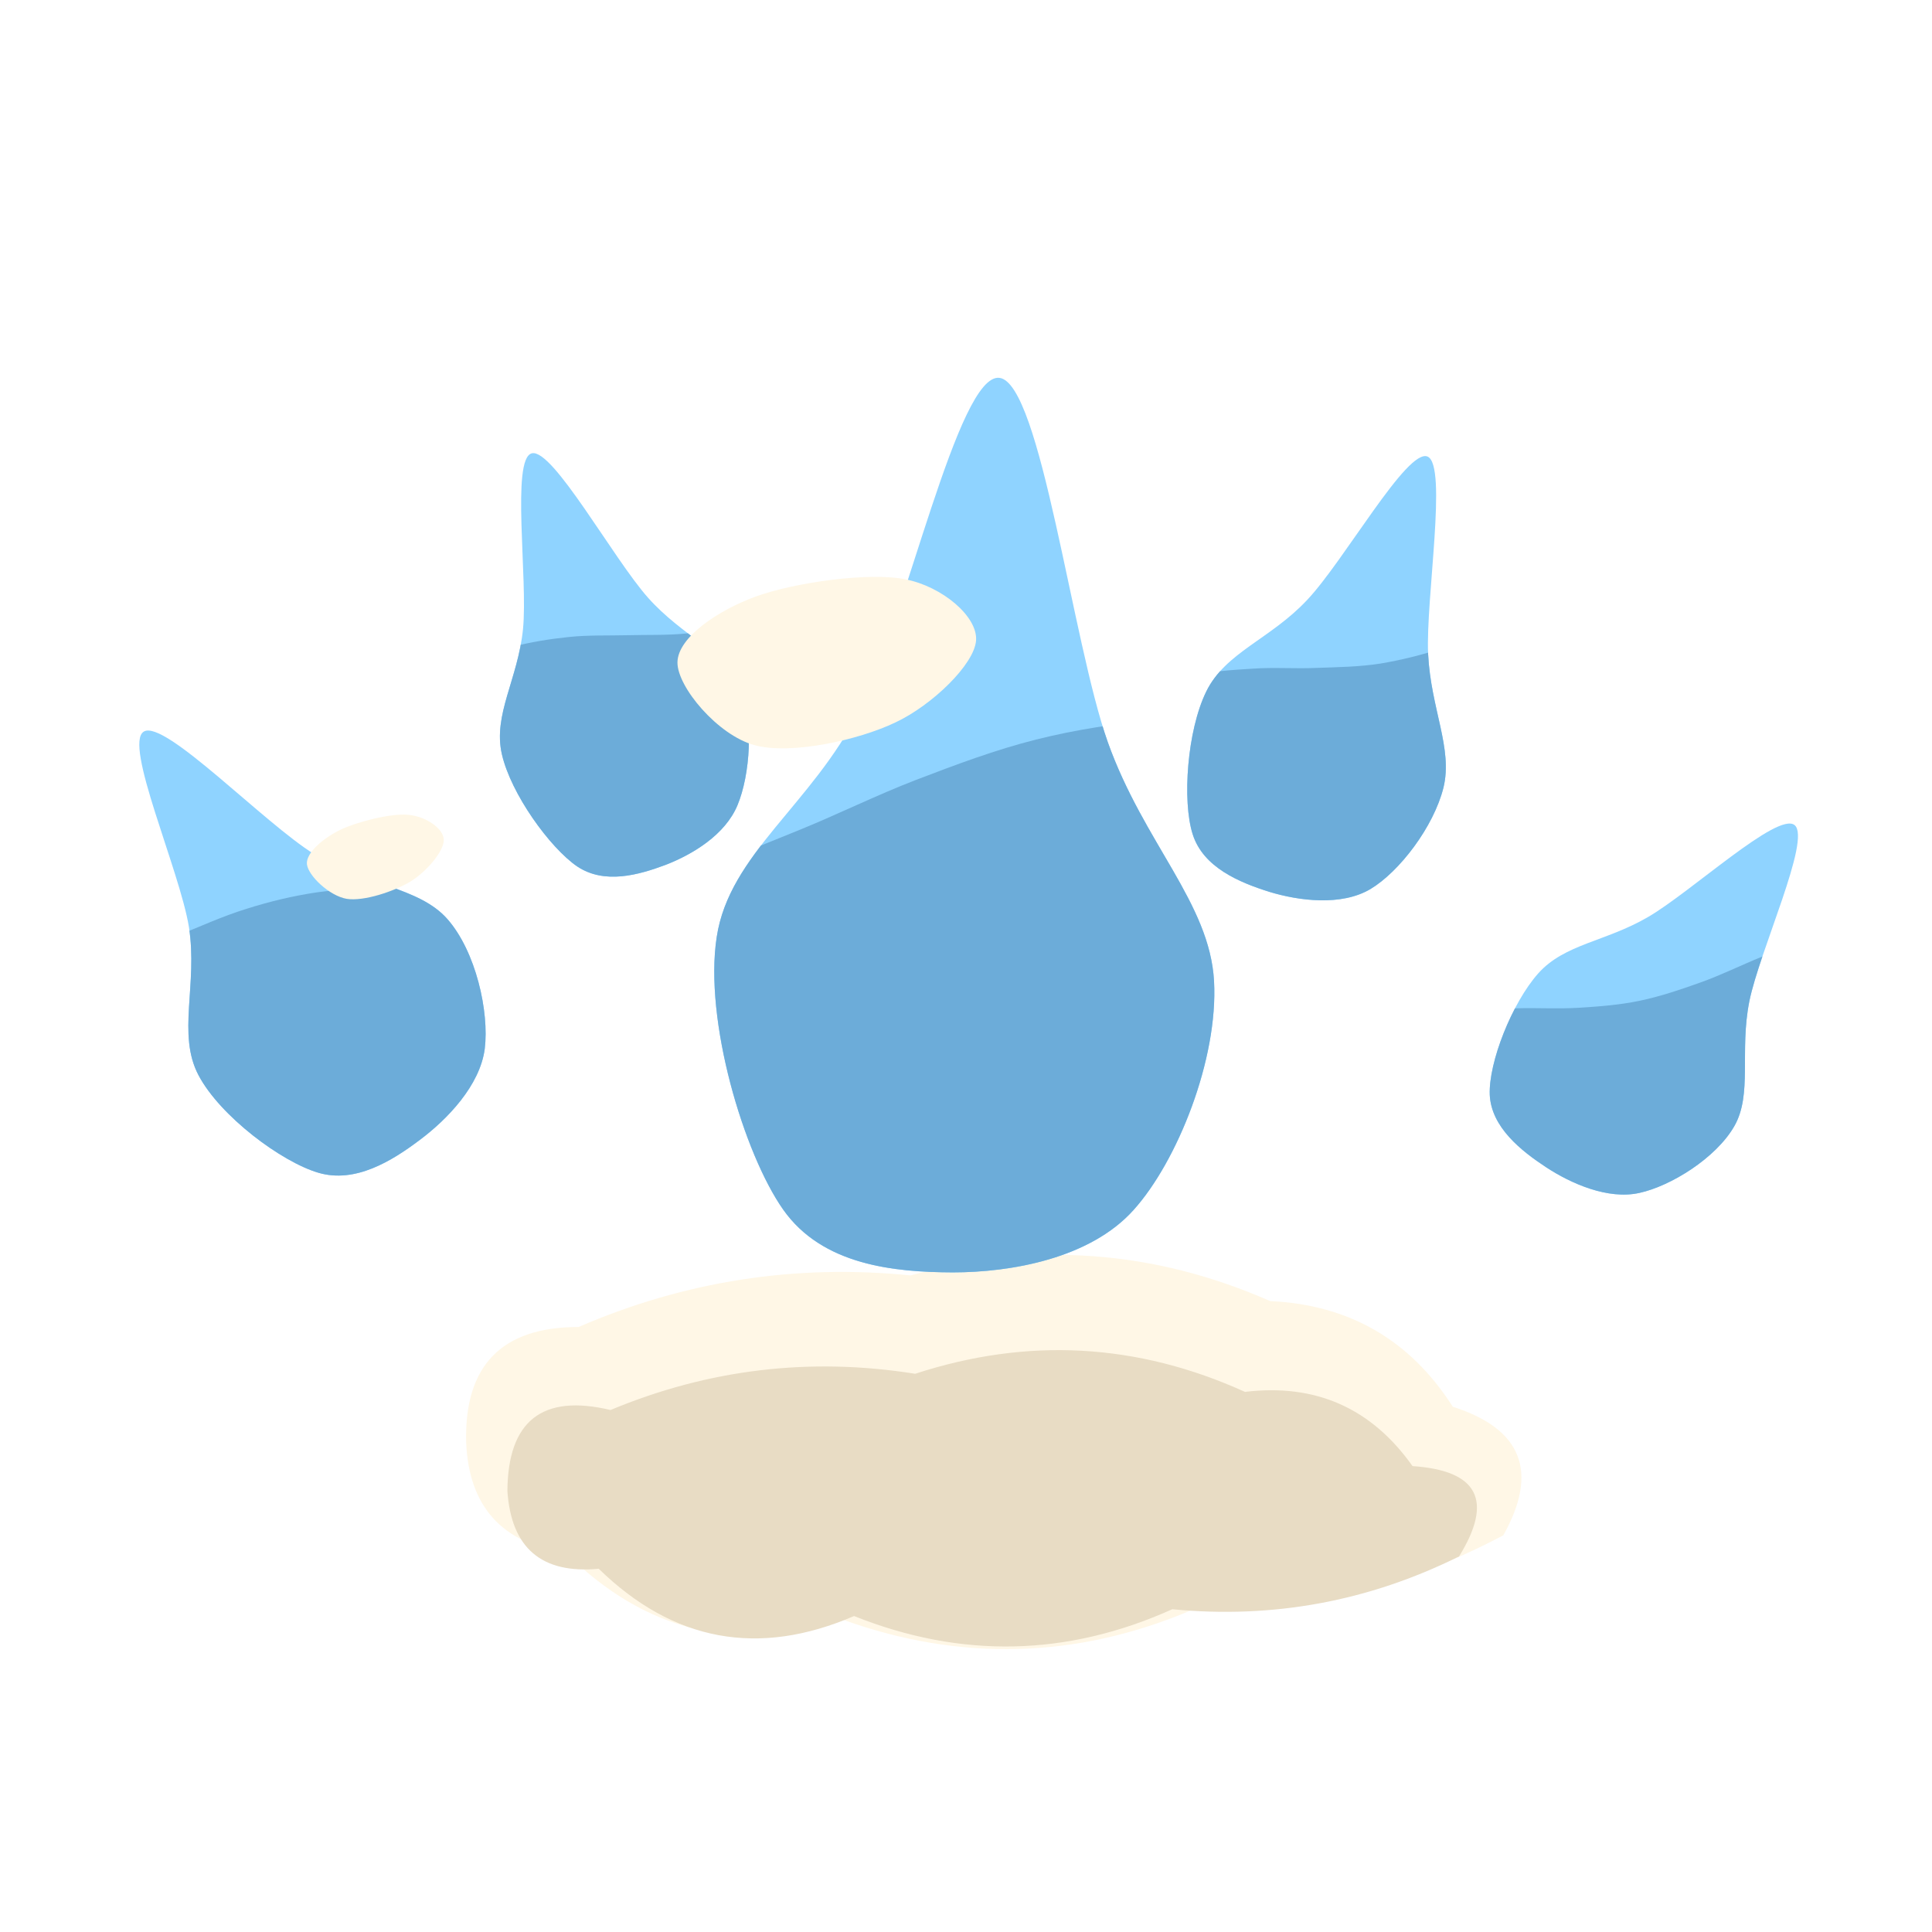
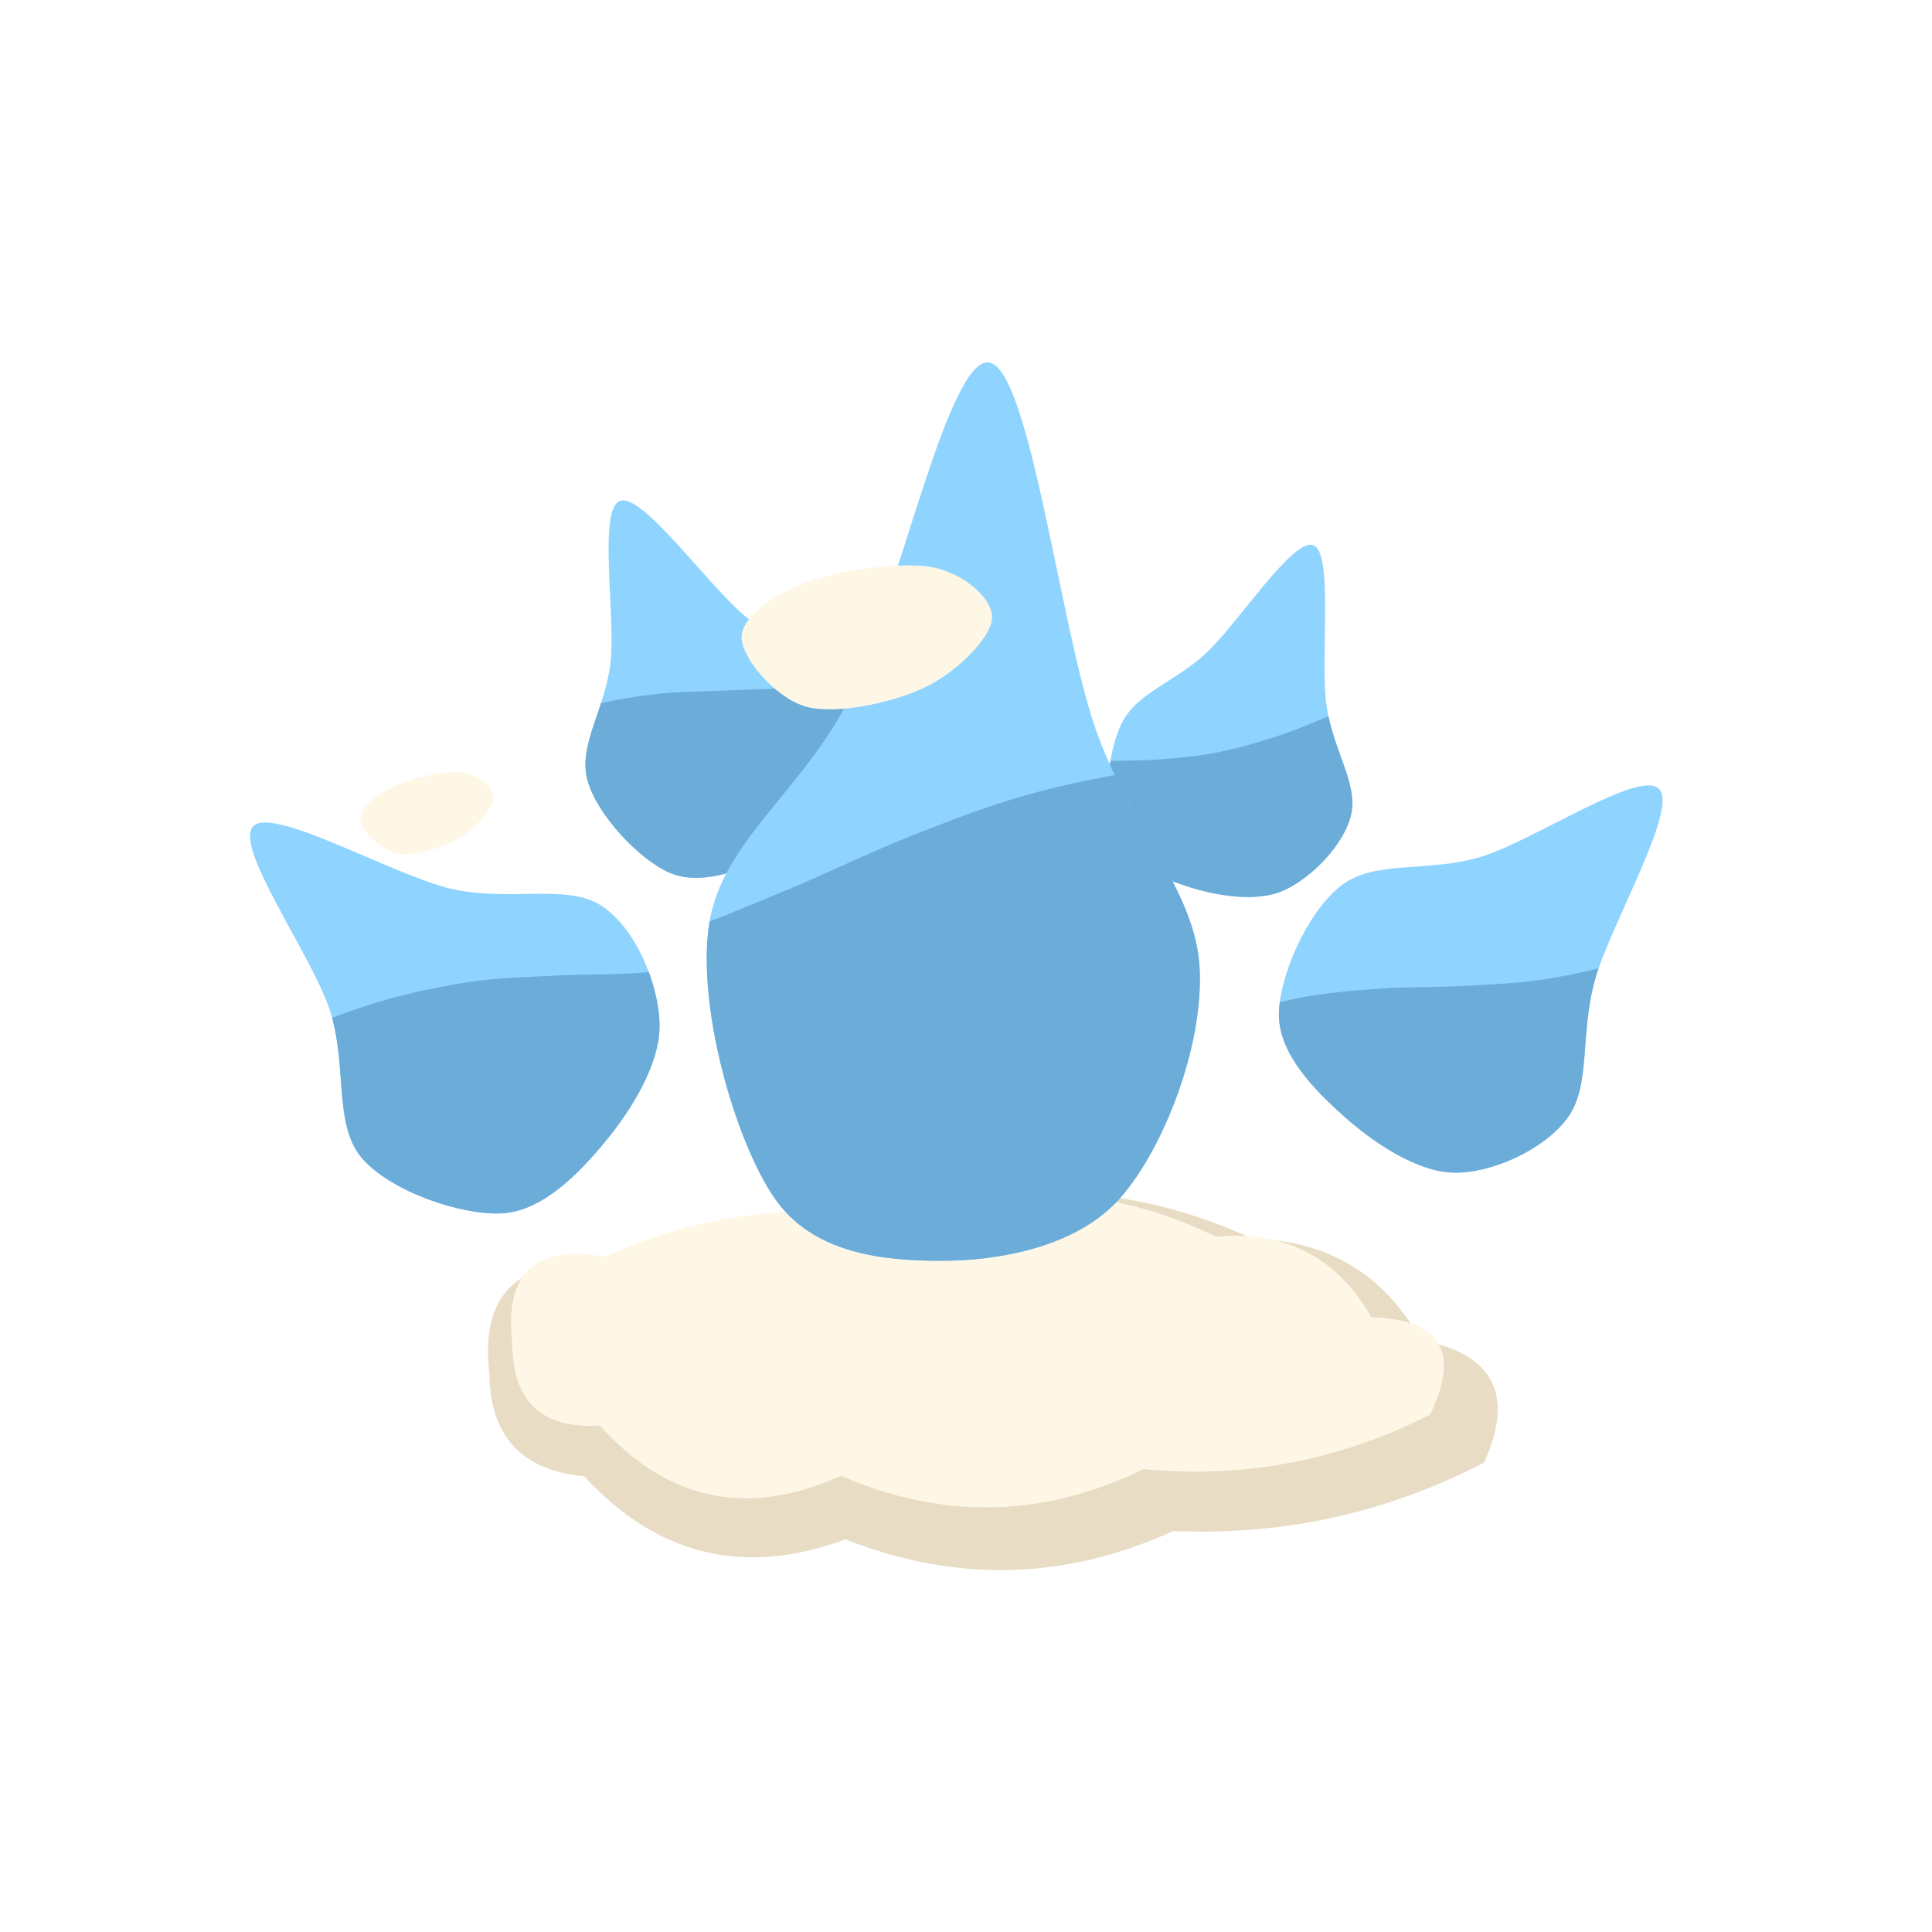
<svg xmlns="http://www.w3.org/2000/svg" width="768" height="768" viewBox="0 0 768 768">
  <defs>
    <clipPath id="k1">
-       <path d="M57.2,290.8 C65.5,285.9 104.9,327.2 125.0,339.6 C145.1,352.0 166.6,352.5 177.9,365.4 C189.2,378.3 194.5,402.2 192.7,416.9 C190.8,431.5 177.8,445.0 166.8,453.2 C155.8,461.5 141.2,470.5 126.6,466.2 C111.9,461.9 87.5,443.7 78.9,427.4 C70.3,411.1 78.7,391.3 75.1,368.5 C71.4,345.8 48.9,295.6 57.2,290.8 Z" />
+       <path d="M72.7,320.4 C81.6,311.5 134.3,342.1 159.9,348.0 C185.4,353.8 210.6,345.5 225.9,355.4 C241.2,365.4 251.3,390.4 251.5,407.8 C251.8,425.1 238.8,445.8 227.3,459.6 C215.8,473.4 200.2,489.6 182.4,490.8 C164.6,491.9 133.1,481.3 120.4,466.4 C107.8,451.4 114.3,425.6 106.3,401.2 C98.3,376.9 63.8,329.3 72.7,320.4 Z" />
    </clipPath>
    <clipPath id="k2">
-       <path d="M211.4,180.2 C219.7,178.1 243.8,222.1 257.6,237.6 C271.3,253.0 288.1,259.0 294.0,272.7 C299.9,286.5 298.1,308.2 293.2,320.0 C288.3,331.9 275.2,339.7 264.6,343.8 C253.9,347.8 240.3,351.7 229.4,344.4 C218.6,337.0 203.1,315.6 199.5,299.8 C195.9,284.1 205.9,270.0 207.9,250.1 C209.9,230.1 203.1,182.3 211.4,180.2 Z" />
+       <path d="M691.5,304.1 C699.8,313.1 670.0,363.9 663.2,388.0 C656.5,412.1 661.5,434.5 651.2,448.7 C640.9,462.8 617.9,473.1 601.5,472.9 C585.0,472.8 565.4,459.5 552.5,447.9 C539.6,436.4 524.3,420.7 524.1,403.8 C523.9,386.9 536.5,358.3 551.3,346.7 C566.1,335.0 589.6,341.0 613.0,333.9 C636.3,326.8 683.1,295.0 691.5,304.1 Z" />
    </clipPath>
    <clipPath id="k3">
-       <path d="M567.5,181.5 C575.5,185.1 566.7,238.1 567.7,260.0 C568.8,281.9 577.6,297.5 573.8,313.1 C569.9,328.7 556.3,346.5 544.8,353.4 C533.2,360.3 516.3,358.1 504.5,354.5 C492.8,350.8 478.3,344.9 474.1,331.6 C469.9,318.4 471.9,290.4 479.5,274.9 C487.1,259.3 505.0,254.1 519.6,238.5 C534.3,223.0 559.4,178.0 567.5,181.5 Z" />
+       <path d="M234.2,177.2 C244.1,173.8 273.0,214.7 289.4,228.2 C305.9,241.7 326.0,245.2 333.1,258.2 C340.2,271.2 338.0,293.5 332.1,306.3 C326.3,319.1 310.6,329.1 297.8,334.8 C285.1,340.6 268.7,346.6 255.7,340.8 C242.7,335.1 224.1,315.7 219.8,300.3 C215.5,284.9 227.5,269.1 229.9,248.6 C232.3,228.0 224.2,180.6 234.2,177.2 Z" />
    </clipPath>
    <clipPath id="k4">
-       <path d="M713.4,328.0 C720.1,333.6 699.4,378.1 695.4,398.0 C691.4,418.0 696.7,435.0 689.4,447.7 C682.1,460.4 664.1,471.5 651.7,474.2 C639.2,477.0 624.5,470.5 614.6,464.0 C604.7,457.5 592.8,448.1 592.2,435.2 C591.7,422.4 601.0,398.7 611.5,386.9 C622.0,375.2 638.1,374.4 655.0,364.6 C672.0,354.8 706.7,322.5 713.4,328.0 Z" />
+       <path d="M539.4,196.8 C548.2,200.6 542.2,247.2 545.0,267.0 C547.7,286.7 559.0,301.6 555.9,315.2 C552.8,328.8 538.1,343.4 526.2,348.7 C514.4,354.0 497.1,351.1 484.6,347.2 C472.2,343.2 456.7,337.0 451.7,325.0 C446.8,313.0 448.2,288.5 454.9,275.1 C461.6,261.6 477.9,257.3 492.0,244.3 C506.1,231.2 530.5,193.0 539.4,196.8 Z" />
    </clipPath>
    <clipPath id="k5">
-       <path d="M397.3,150.2 C413.8,152.3 426.2,255.1 440.4,295.1 C454.7,335.1 480.9,359.0 482.6,390.0 C484.3,421.0 468.0,461.7 450.6,481.0 C433.3,500.3 401.9,505.8 378.7,505.8 C355.5,505.7 326.9,503.0 311.3,480.8 C295.7,458.6 279.8,405.5 284.9,372.5 C289.9,339.5 322.7,319.8 341.4,282.8 C360.2,245.7 380.8,148.2 397.3,150.2 Z" />
+       <path d="M396.4,116.3 C414.4,118.5 427.8,232.9 443.3,277.3 C458.8,321.8 487.4,348.4 489.2,382.9 C491.0,417.3 473.2,462.6 454.2,484.1 C435.3,505.6 401.0,511.7 375.6,511.7 C350.3,511.7 319.1,508.8 302.1,484.1 C285.0,459.4 267.8,400.3 273.3,363.6 C278.9,326.9 314.7,305.0 335.2,263.8 C355.7,222.5 378.3,114.0 396.4,116.3 Z" />
    </clipPath>
  </defs>
-   <path d="M362.0,507.0 Q435.3,486.6 504.9,517.2 Q552.1,519.4 577.5,559.2 Q618.8,572.4 597.6,610.3 Q539.3,641.3 473.3,640.2 Q405.2,668.9 335.5,644.0 Q272.1,664.3 224.9,617.2 Q186.9,611.7 185.3,573.3 Q184.2,527.5 230.0,527.5 Q293.3,500.1 362.0,507.0 Z" fill="#fff7e6" />
-   <path d="M363.8,546.1 Q430.8,524.2 494.9,553.3 Q537.0,548.2 561.5,582.8 Q600.6,585.4 580.0,618.7 Q526.0,645.5 466.0,639.7 Q403.3,667.9 339.5,642.4 Q282.5,667.0 238.0,623.6 Q204.0,626.8 201.7,592.7 Q202.0,550.8 242.7,560.5 Q301.2,536.1 363.8,546.1 Z" fill="#e8dcc4" />
-   <path d="M57.2,290.8 C65.5,285.9 104.9,327.2 125.0,339.6 C145.1,352.0 166.6,352.5 177.9,365.4 C189.2,378.3 194.5,402.2 192.7,416.9 C190.8,431.5 177.8,445.0 166.8,453.2 C155.8,461.5 141.2,470.5 126.6,466.2 C111.9,461.9 87.5,443.7 78.9,427.4 C70.3,411.1 78.7,391.3 75.1,368.5 C71.4,345.8 48.9,295.6 57.2,290.8 Z" fill="#8fd3ff" />
-   <g clip-path="url(#k1)">
-     <path d="M13.4,392.6 C18.1,391.2 32.2,387.6 41.6,384.2 C51.0,380.8 60.4,376.1 69.7,372.3 C79.1,368.5 88.5,364.2 97.9,361.3 C107.3,358.3 116.7,356.1 126.1,354.7 C135.5,353.4 144.9,353.3 154.3,353.0 C163.6,352.7 173.0,353.3 182.4,352.7 C191.8,352.1 205.9,350.0 210.6,349.5 L210.6,666.0 L13.4,666.0 Z" fill="#6cacd9" />
+   <g transform="translate(35.039,39.039) scale(0.90317)">
+     <path d="M360.8,491.6 Q438.6,467.8 512.4,502.0 Q562.2,503.1 586.5,546.5 Q634.7,555.8 614.4,600.5 Q550.1,633.8 477.7,630.6 Q406.3,663.1 333.3,634.3 Q266.5,659.0 218.3,606.5 Q176.9,602.7 176.6,561.1 Q170.9,511.6 220.7,513.0 Q287.8,483.0 360.8,491.6 Z" fill="#e8dcc4" />
+     <path d="M356.6,492.9 Q428.2,468.0 496.5,501.1 Q542.0,496.9 564.8,536.5 Q610.7,538.1 590.6,579.4 Q531.0,609.7 464.5,603.4 Q398.5,635.5 331.3,606.3 Q270.1,634.1 225.2,584.2 Q186.9,586.5 186.7,548.1 Q181.3,501.6 227.4,509.9 Q289.4,482.0 356.6,492.9 Z" fill="#fff7e6" />
+     <path d="M72.7,320.4 C81.6,311.5 134.3,342.1 159.9,348.0 C185.4,353.8 210.6,345.5 225.9,355.4 C241.2,365.4 251.3,390.4 251.5,407.8 C251.8,425.1 238.8,445.8 227.3,459.6 C215.8,473.4 200.2,489.6 182.4,490.8 C164.6,491.9 133.1,481.3 120.4,466.4 C107.8,451.4 114.3,425.6 106.3,401.2 C98.3,376.9 63.8,329.3 72.7,320.4 Z" fill="#8fd3ff" />
+     <g clip-path="url(#k1)">
+       <path d="M20.8,432.6 C27.0,431.0 45.4,426.7 57.7,422.8 C70.0,419.0 82.3,413.7 94.6,409.4 C106.9,405.0 119.2,400.1 131.5,396.7 C143.8,393.3 156.2,390.7 168.5,388.9 C180.8,387.1 193.1,386.8 205.4,386.2 C217.7,385.5 230.0,385.9 242.3,385.0 C254.6,384.1 273.0,381.4 279.2,380.6 L279.2,702.0 L20.8,702.0 Z" fill="#6cacd9" />
+     </g>
+     <path d="M691.5,304.1 C699.8,313.1 670.0,363.9 663.2,388.0 C656.5,412.1 661.5,434.5 651.2,448.7 C640.9,462.8 617.9,473.1 601.5,472.9 C585.0,472.8 565.4,459.5 552.5,447.9 C539.6,436.4 524.3,420.7 524.1,403.8 C523.9,386.9 536.5,358.3 551.3,346.7 C566.1,335.0 589.6,341.0 613.0,333.9 C636.3,326.8 683.1,295.0 691.5,304.1 Z" fill="#8fd3ff" />
+     <g clip-path="url(#k2)">
+       <path d="M497.9,405.2 C503.8,403.6 521.5,398.1 533.4,395.9 C545.2,393.7 557.0,392.7 568.8,391.9 C580.6,391.0 592.5,391.4 604.3,390.8 C616.1,390.1 627.9,389.7 639.7,388.0 C651.5,386.2 663.4,383.6 675.2,380.3 C687.0,376.9 698.8,372.2 710.6,368.0 C722.5,363.8 740.2,357.3 746.1,355.1 L746.1,676.0 L497.9,676.0 Z" fill="#6cacd9" />
+     </g>
+     <path d="M234.2,177.2 C244.1,173.8 273.0,214.7 289.4,228.2 C305.9,241.7 326.0,245.2 333.1,258.2 C340.2,271.2 338.0,293.5 332.1,306.3 C326.3,319.1 310.6,329.1 297.8,334.8 C285.1,340.6 268.7,346.6 255.7,340.8 C242.7,335.1 224.1,315.7 219.8,300.3 C215.5,284.9 227.5,269.1 229.9,248.6 C232.3,228.0 224.2,180.6 234.2,177.2 Z" fill="#8fd3ff" />
+     <g clip-path="url(#k3)">
+       <path d="M165.7,287.4 C170.5,285.6 184.8,279.6 194.4,276.2 C203.9,272.8 213.5,269.3 223.0,266.9 C232.6,264.6 242.1,263.1 251.7,262.1 C261.2,261.1 270.8,261.2 280.3,260.7 C289.9,260.2 299.4,260.3 309.0,259.3 C318.5,258.2 328.1,256.6 337.6,254.2 C347.2,251.8 361.5,246.4 366.3,244.9 L366.3,511.0 L165.7,511.0 Z" fill="#6cacd9" />
+     </g>
+     <path d="M539.4,196.8 C548.2,200.6 542.2,247.2 545.0,267.0 C547.7,286.7 559.0,301.6 555.9,315.2 C552.8,328.8 538.1,343.4 526.2,348.7 C514.4,354.0 497.1,351.1 484.6,347.2 C472.2,343.2 456.7,337.0 451.7,325.0 C446.8,313.0 448.2,288.5 454.9,275.1 C461.6,261.6 477.9,257.3 492.0,244.3 C506.1,231.2 530.5,193.0 539.4,196.8 Z" fill="#8fd3ff" />
+     <g clip-path="url(#k4)">
+       <path d="M418.5,294.0 C423.0,293.7 436.3,292.4 445.2,291.9 C454.1,291.4 463.0,291.7 471.9,291.0 C480.8,290.3 489.7,289.5 498.6,287.6 C507.5,285.8 516.5,283.1 525.4,280.1 C534.3,277.1 543.2,273.0 552.1,269.7 C561.0,266.3 569.9,262.6 578.8,260.0 C587.7,257.4 601.0,255.0 605.5,254.1 L605.5,512.0 L418.5,512.0 Z" fill="#6cacd9" />
+     </g>
+     <path d="M396.4,116.3 C414.4,118.5 427.8,232.9 443.3,277.3 C458.8,321.8 487.4,348.4 489.2,382.9 C491.0,417.3 473.2,462.6 454.2,484.1 C435.3,505.6 401.0,511.7 375.6,511.7 C350.3,511.7 319.1,508.8 302.1,484.1 C285.0,459.4 267.8,400.3 273.3,363.6 C278.9,326.9 314.7,305.0 335.2,263.8 C355.7,222.5 378.3,114.0 396.4,116.3 Z" fill="#8fd3ff" />
+     <g clip-path="url(#k5)">
+       <path d="M204.1,381.8 C212.8,379.6 238.7,374.2 256.1,368.6 C273.4,363.0 290.7,355.4 308.0,348.3 C325.4,341.1 342.7,332.5 360.0,325.6 C377.3,318.7 394.7,311.9 412.0,307.0 C429.3,302.0 446.6,298.7 464.0,295.8 C481.3,293.0 498.6,292.0 515.9,289.9 C533.3,287.7 559.2,284.1 567.9,282.9 L567.9,908.0 L204.1,908.0 Z" fill="#6cacd9" />
+     </g>
+     <path d="M287.6,237.2 C287.7,228.0 302.6,218.0 316.6,212.9 C330.7,207.8 358.3,203.8 371.9,206.5 C385.4,209.2 398.5,220.3 397.8,229.1 C397.2,237.9 381.7,253.0 368.1,259.4 C354.5,265.9 329.5,271.5 316.0,267.8 C302.6,264.1 287.5,246.4 287.6,237.2 Z" fill="#fff7e6" />
+     <path d="M119.9,317.8 C119.4,312.9 126.8,306.7 134.0,303.2 C141.3,299.6 155.9,296.0 163.3,296.6 C170.7,297.3 178.3,302.5 178.4,307.3 C178.6,312.0 171.2,321.0 164.2,325.2 C157.3,329.4 144.2,333.8 136.8,332.6 C129.4,331.4 120.3,322.7 119.9,317.8 Z" fill="#fff7e6" />
  </g>
-   <path d="M211.4,180.2 C219.7,178.1 243.8,222.1 257.6,237.6 C271.3,253.0 288.1,259.0 294.0,272.7 C299.9,286.5 298.1,308.2 293.2,320.0 C288.3,331.9 275.2,339.7 264.6,343.8 C253.9,347.8 240.3,351.7 229.4,344.4 C218.6,337.0 203.1,315.6 199.5,299.8 C195.9,284.1 205.9,270.0 207.9,250.1 C209.9,230.1 203.1,182.3 211.4,180.2 Z" fill="#8fd3ff" />
-   <g clip-path="url(#k2)">
-     <path d="M156.4,276.6 C160.3,274.8 171.9,269.2 179.7,266.0 C187.5,262.8 195.3,259.5 203.0,257.3 C210.8,255.2 218.6,254.0 226.3,253.2 C234.1,252.4 241.9,252.7 249.7,252.5 C257.4,252.3 265.2,252.6 273.0,251.8 C280.7,250.9 288.5,249.6 296.3,247.4 C304.1,245.3 315.7,240.1 319.6,238.7 L319.6,520.0 L156.4,520.0 Z" fill="#6cacd9" />
-   </g>
-   <path d="M567.5,181.5 C575.5,185.1 566.7,238.1 567.7,260.0 C568.8,281.9 577.6,297.5 573.8,313.1 C569.9,328.7 556.3,346.5 544.8,353.4 C533.2,360.3 516.3,358.1 504.5,354.5 C492.8,350.8 478.3,344.9 474.1,331.6 C469.9,318.4 471.9,290.4 479.5,274.9 C487.1,259.3 505.0,254.1 519.6,238.5 C534.3,223.0 559.4,178.0 567.5,181.5 Z" fill="#8fd3ff" />
-   <g clip-path="url(#k3)">
-     <path d="M447.6,276.5 C451.8,275.2 464.4,270.5 472.9,268.7 C481.3,266.9 489.7,266.3 498.1,265.8 C506.5,265.2 515.0,265.9 523.4,265.5 C531.8,265.2 540.2,265.1 548.6,263.8 C557.0,262.4 565.5,260.3 573.9,257.5 C582.3,254.7 590.7,250.6 599.1,247.0 C607.6,243.4 620.2,237.7 624.4,235.9 L624.4,544.0 L447.6,544.0 Z" fill="#6cacd9" />
-   </g>
-   <path d="M713.4,328.0 C720.1,333.6 699.4,378.1 695.4,398.0 C691.4,418.0 696.7,435.0 689.4,447.7 C682.1,460.4 664.1,471.5 651.7,474.2 C639.2,477.0 624.5,470.5 614.6,464.0 C604.7,457.5 592.8,448.1 592.2,435.2 C591.7,422.4 601.0,398.7 611.5,386.9 C622.0,375.2 638.1,374.4 655.0,364.6 C672.0,354.8 706.7,322.5 713.4,328.0 Z" fill="#8fd3ff" />
-   <g clip-path="url(#k4)">
-     <path d="M579.0,402.3 C583.0,402.1 595.2,401.1 603.3,400.8 C611.4,400.6 619.5,401.1 627.6,400.6 C635.7,400.1 643.8,399.5 651.9,397.8 C660.0,396.1 668.0,393.4 676.1,390.5 C684.2,387.6 692.3,383.6 700.4,380.3 C708.5,377.1 716.6,373.4 724.7,370.9 C732.8,368.4 745.0,366.3 749.0,365.4 L749.0,648.0 L579.0,648.0 Z" fill="#6cacd9" />
-   </g>
-   <path d="M397.3,150.2 C413.8,152.3 426.2,255.1 440.4,295.1 C454.7,335.1 480.9,359.0 482.6,390.0 C484.3,421.0 468.0,461.7 450.6,481.0 C433.3,500.3 401.9,505.8 378.7,505.8 C355.5,505.7 326.9,503.0 311.3,480.8 C295.7,458.6 279.8,405.5 284.9,372.5 C289.9,339.5 322.7,319.8 341.4,282.8 C360.2,245.7 380.8,148.2 397.3,150.2 Z" fill="#8fd3ff" />
-   <g clip-path="url(#k5)">
-     <path d="M221.4,358.4 C229.3,356.7 253.1,352.9 269.0,348.2 C284.9,343.5 300.7,336.8 316.6,330.4 C332.5,324.0 348.3,316.1 364.2,310.0 C380.1,303.9 395.9,298.0 411.8,294.0 C427.7,290.0 443.5,287.7 459.4,286.0 C475.3,284.3 491.1,284.6 507.0,283.7 C522.9,282.7 546.7,280.8 554.6,280.2 L554.6,862.0 L221.4,862.0 Z" fill="#6cacd9" />
-   </g>
-   <path d="M269.3,263.3 C269.4,253.4 285.4,242.6 300.5,237.1 C315.7,231.6 345.4,227.3 360.0,230.3 C374.6,233.2 388.7,245.1 388.0,254.6 C387.3,264.1 370.6,280.3 355.9,287.2 C341.3,294.2 314.3,300.2 299.9,296.2 C285.4,292.3 269.2,273.1 269.3,263.3 Z" fill="#fff7e6" />
-   <path d="M122.0,343.5 C121.6,339.0 128.5,333.2 135.2,329.9 C141.9,326.7 155.4,323.2 162.3,323.9 C169.2,324.5 176.3,329.3 176.4,333.8 C176.6,338.2 169.6,346.5 163.2,350.4 C156.8,354.3 144.6,358.4 137.8,357.3 C130.9,356.1 122.5,348.1 122.0,343.5 Z" fill="#fff7e6" />
</svg>
